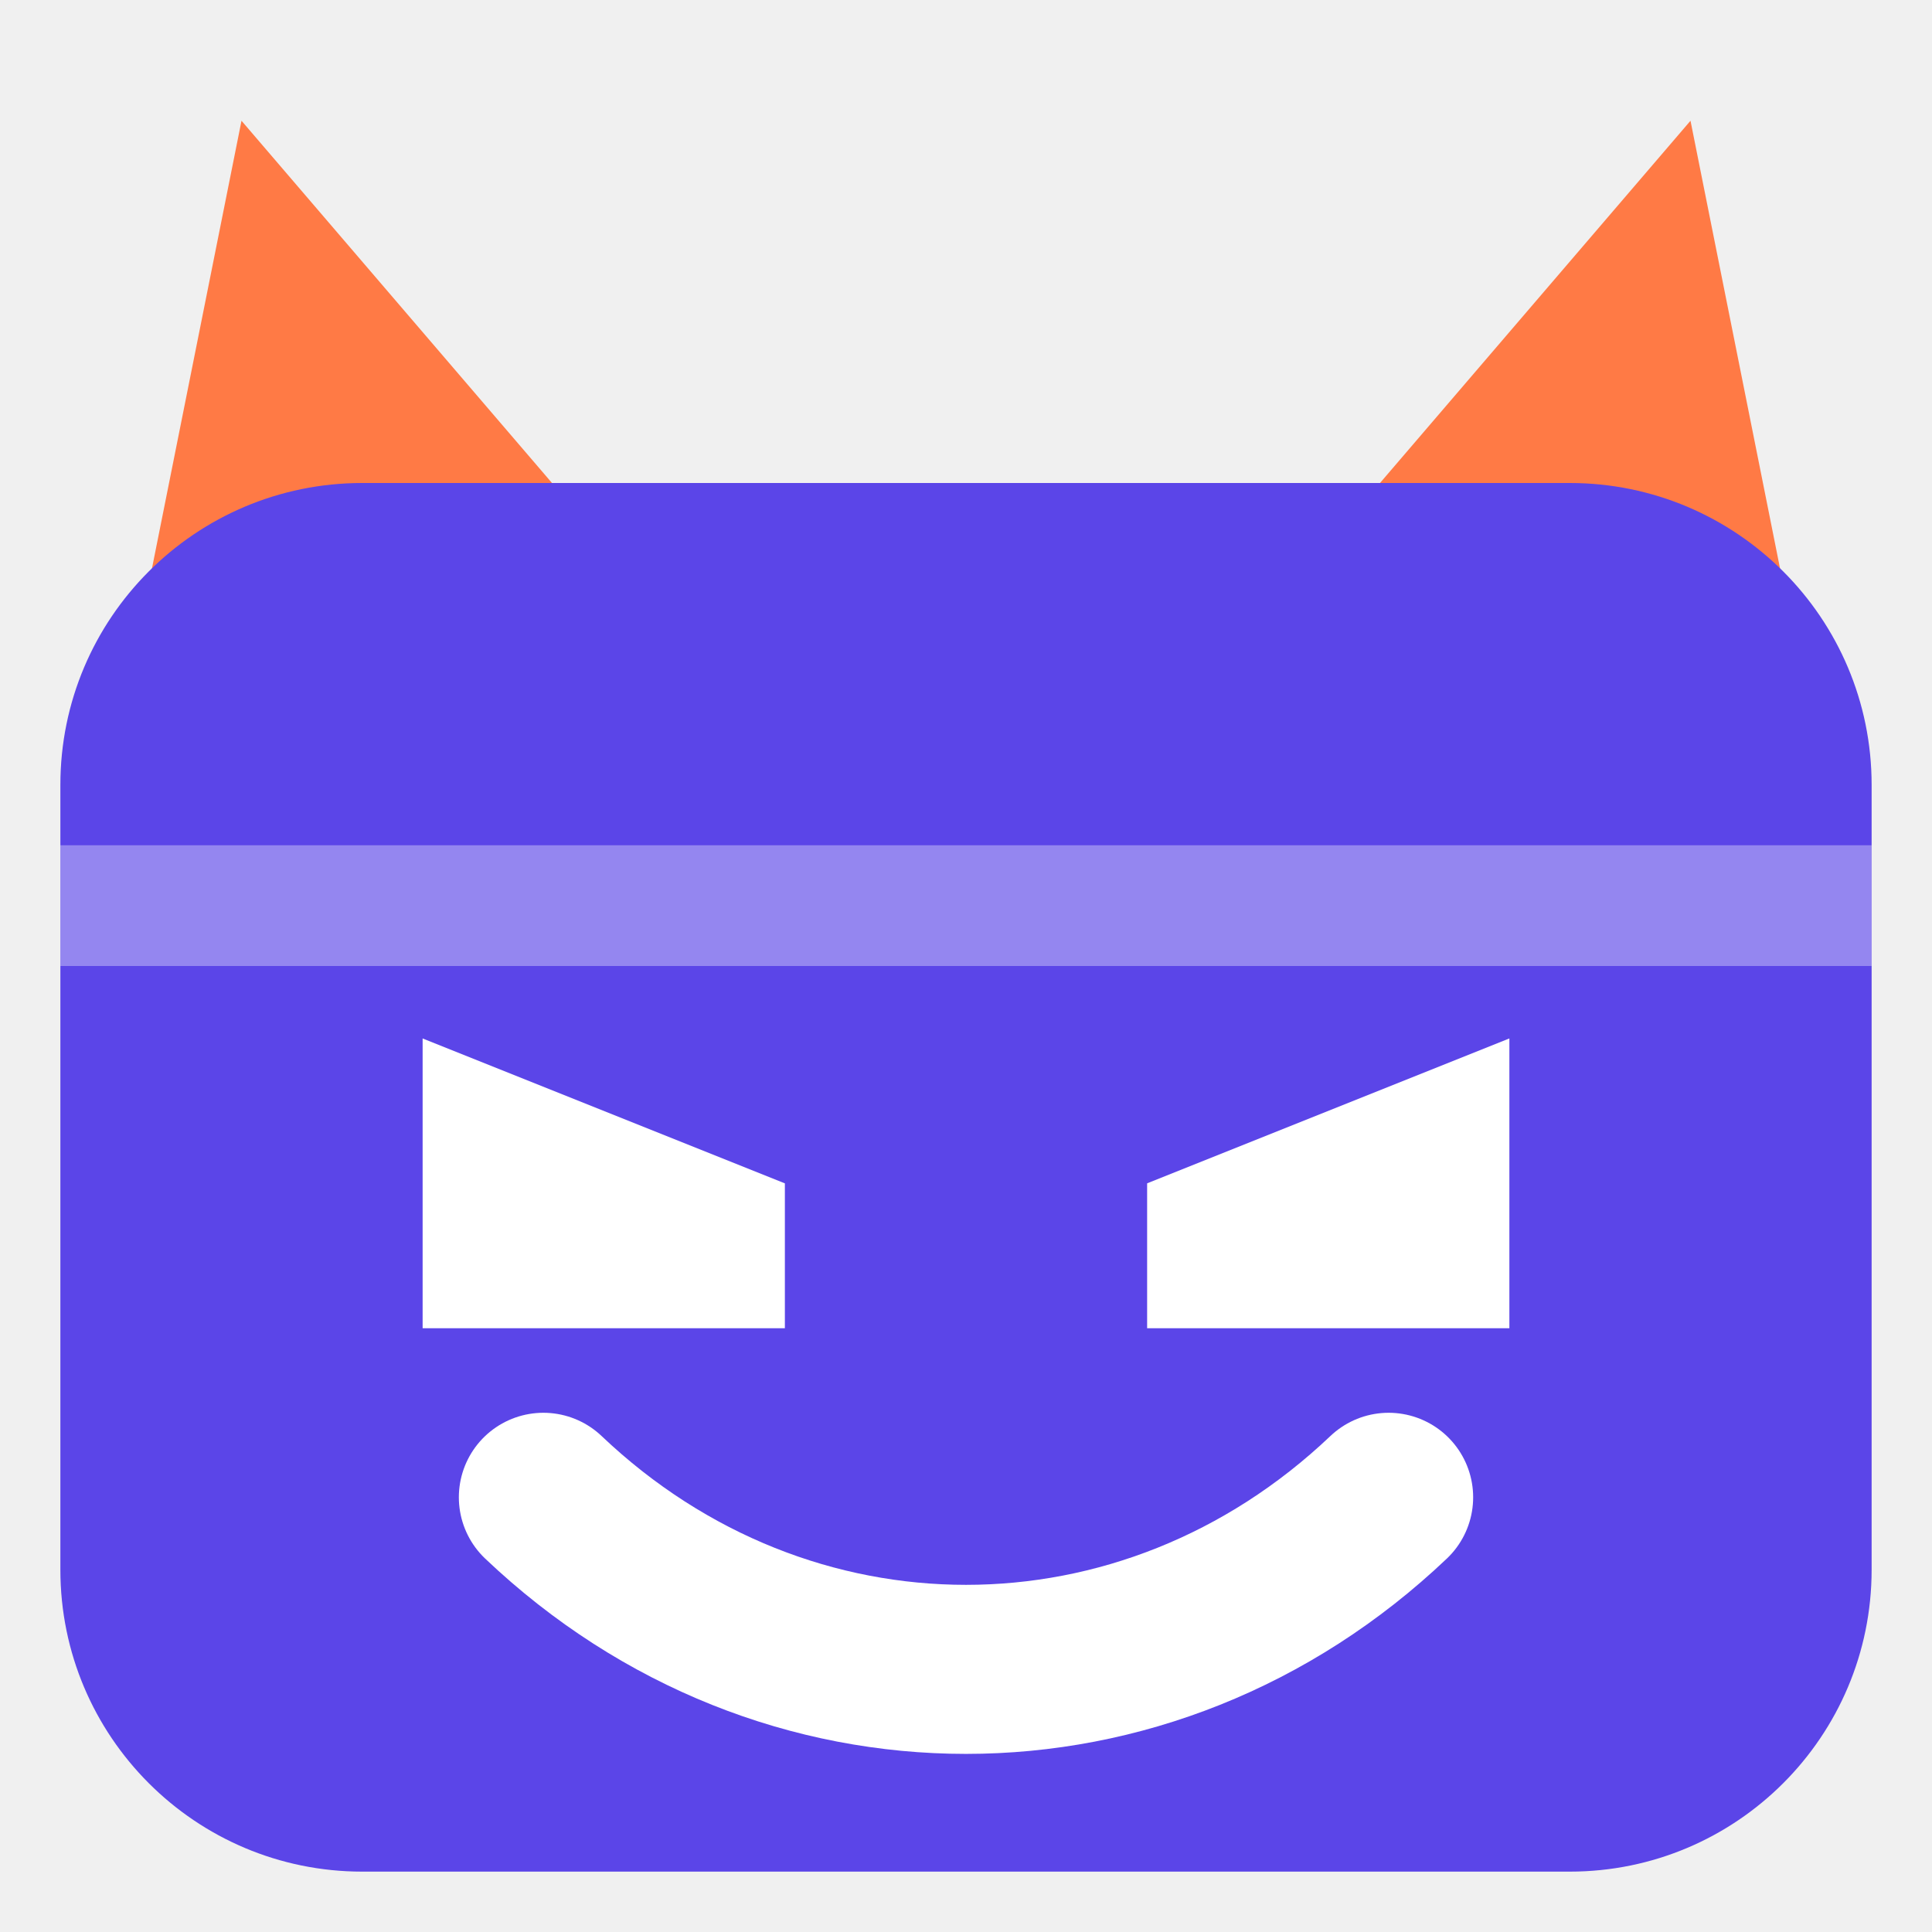
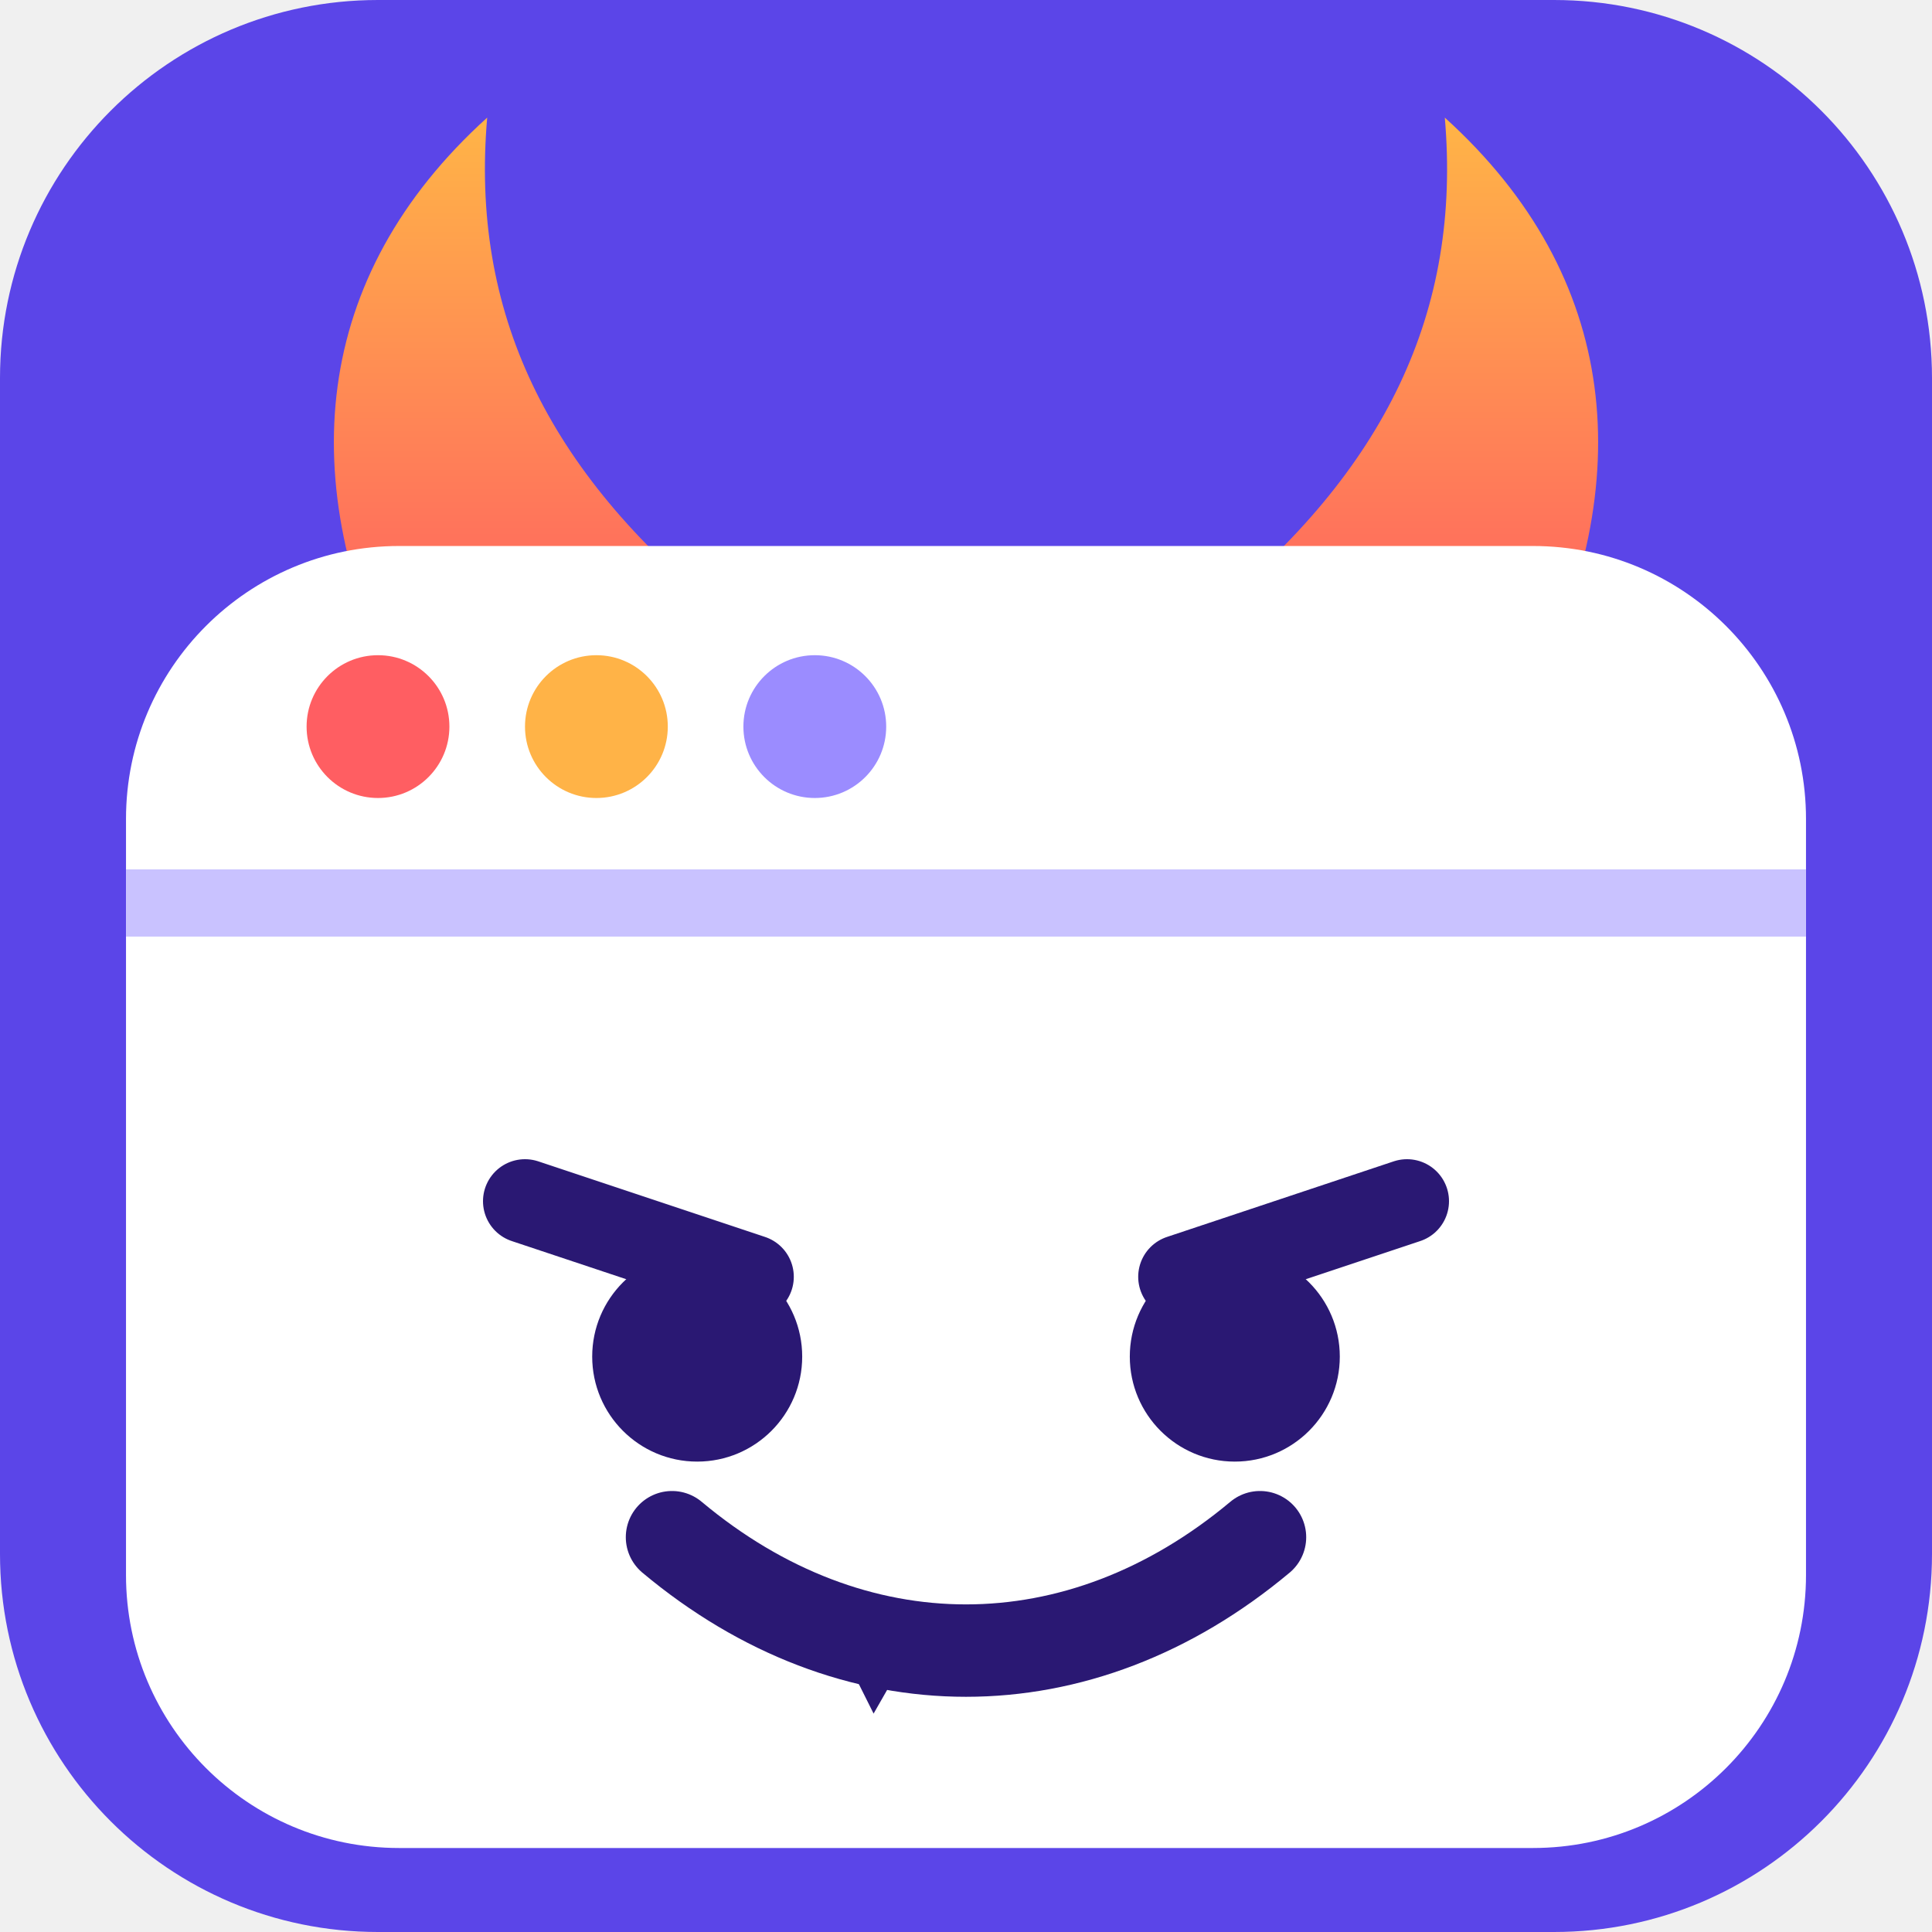
- <svg xmlns="http://www.w3.org/2000/svg" viewBox="0 0 16 16">
-   <path d="M1 6 2 1l3 3.5zM15 6l-1-5-3 3.5z" fill="#ff7a45" />
-   <rect x="0.5" y="4" width="15" height="11.5" rx="2.5" fill="#5b45e8" />
-   <rect x="0.5" y="7" width="15" height="1" fill="#ffffff" fill-opacity=".35" />
-   <path d="M3.5 8.6 6.5 9.8V11H3.5zM12.5 8.6 9.5 9.8V11h3z" fill="#ffffff" />
-   <path d="M4.5 12.4c2 1.9 5 1.9 7 0" fill="none" stroke="#ffffff" stroke-width="1.4" stroke-linecap="round" />
+ <svg xmlns="http://www.w3.org/2000/svg" viewBox="9 6 46 46">
+   <defs>
+     <linearGradient id="horn" x1="0" y1="9" x2="0" y2="22" gradientUnits="userSpaceOnUse">
+       <stop offset="0" stop-color="#ffb347" />
+       <stop offset="1" stop-color="#ff5e62" />
+     </linearGradient>
+   </defs>
+   <rect x="9" y="6" width="46" height="46" rx="9" fill="#5b45e8" />
+   <path d="M18.5 22.5C16 17.5 16.4 12.6 20.6 8.8c-.4 4.6 1.4 8.4 5.6 11.8z" fill="url(#horn)" />
+   <path d="M45.5 22.5C48 17.5 47.6 12.6 43.4 8.8c.4 4.6-1.4 8.4-5.6 11.8z" fill="url(#horn)" />
+   <rect x="12" y="19" width="40" height="31" rx="6.5" fill="#ffffff" />
+   <path d="M12 27.5h40" stroke="#c9c2ff" stroke-width="1.6" />
+   <circle cx="18" cy="23.3" r="1.7" fill="#ff5e62" />
+   <circle cx="23.2" cy="23.3" r="1.7" fill="#ffb347" />
+   <circle cx="28.4" cy="23.3" r="1.7" fill="#9b8cff" />
+   <path d="M21.5 34.6l5.4 1.8M42.5 34.6l-5.4 1.8" stroke="#2a1873" stroke-width="2" stroke-linecap="round" />
+   <circle cx="25.6" cy="38.3" r="2.5" fill="#2a1873" />
+   <circle cx="38.4" cy="38.3" r="2.5" fill="#2a1873" />
+   <path d="M25 42.6c4.3 3.6 9.7 3.6 14 0" fill="none" stroke="#2a1873" stroke-width="2.2" stroke-linecap="round" />
+   <path d="M28.6 44.4l1.2 2.4 1.2-2.1z" fill="#2a1873" />
</svg>
